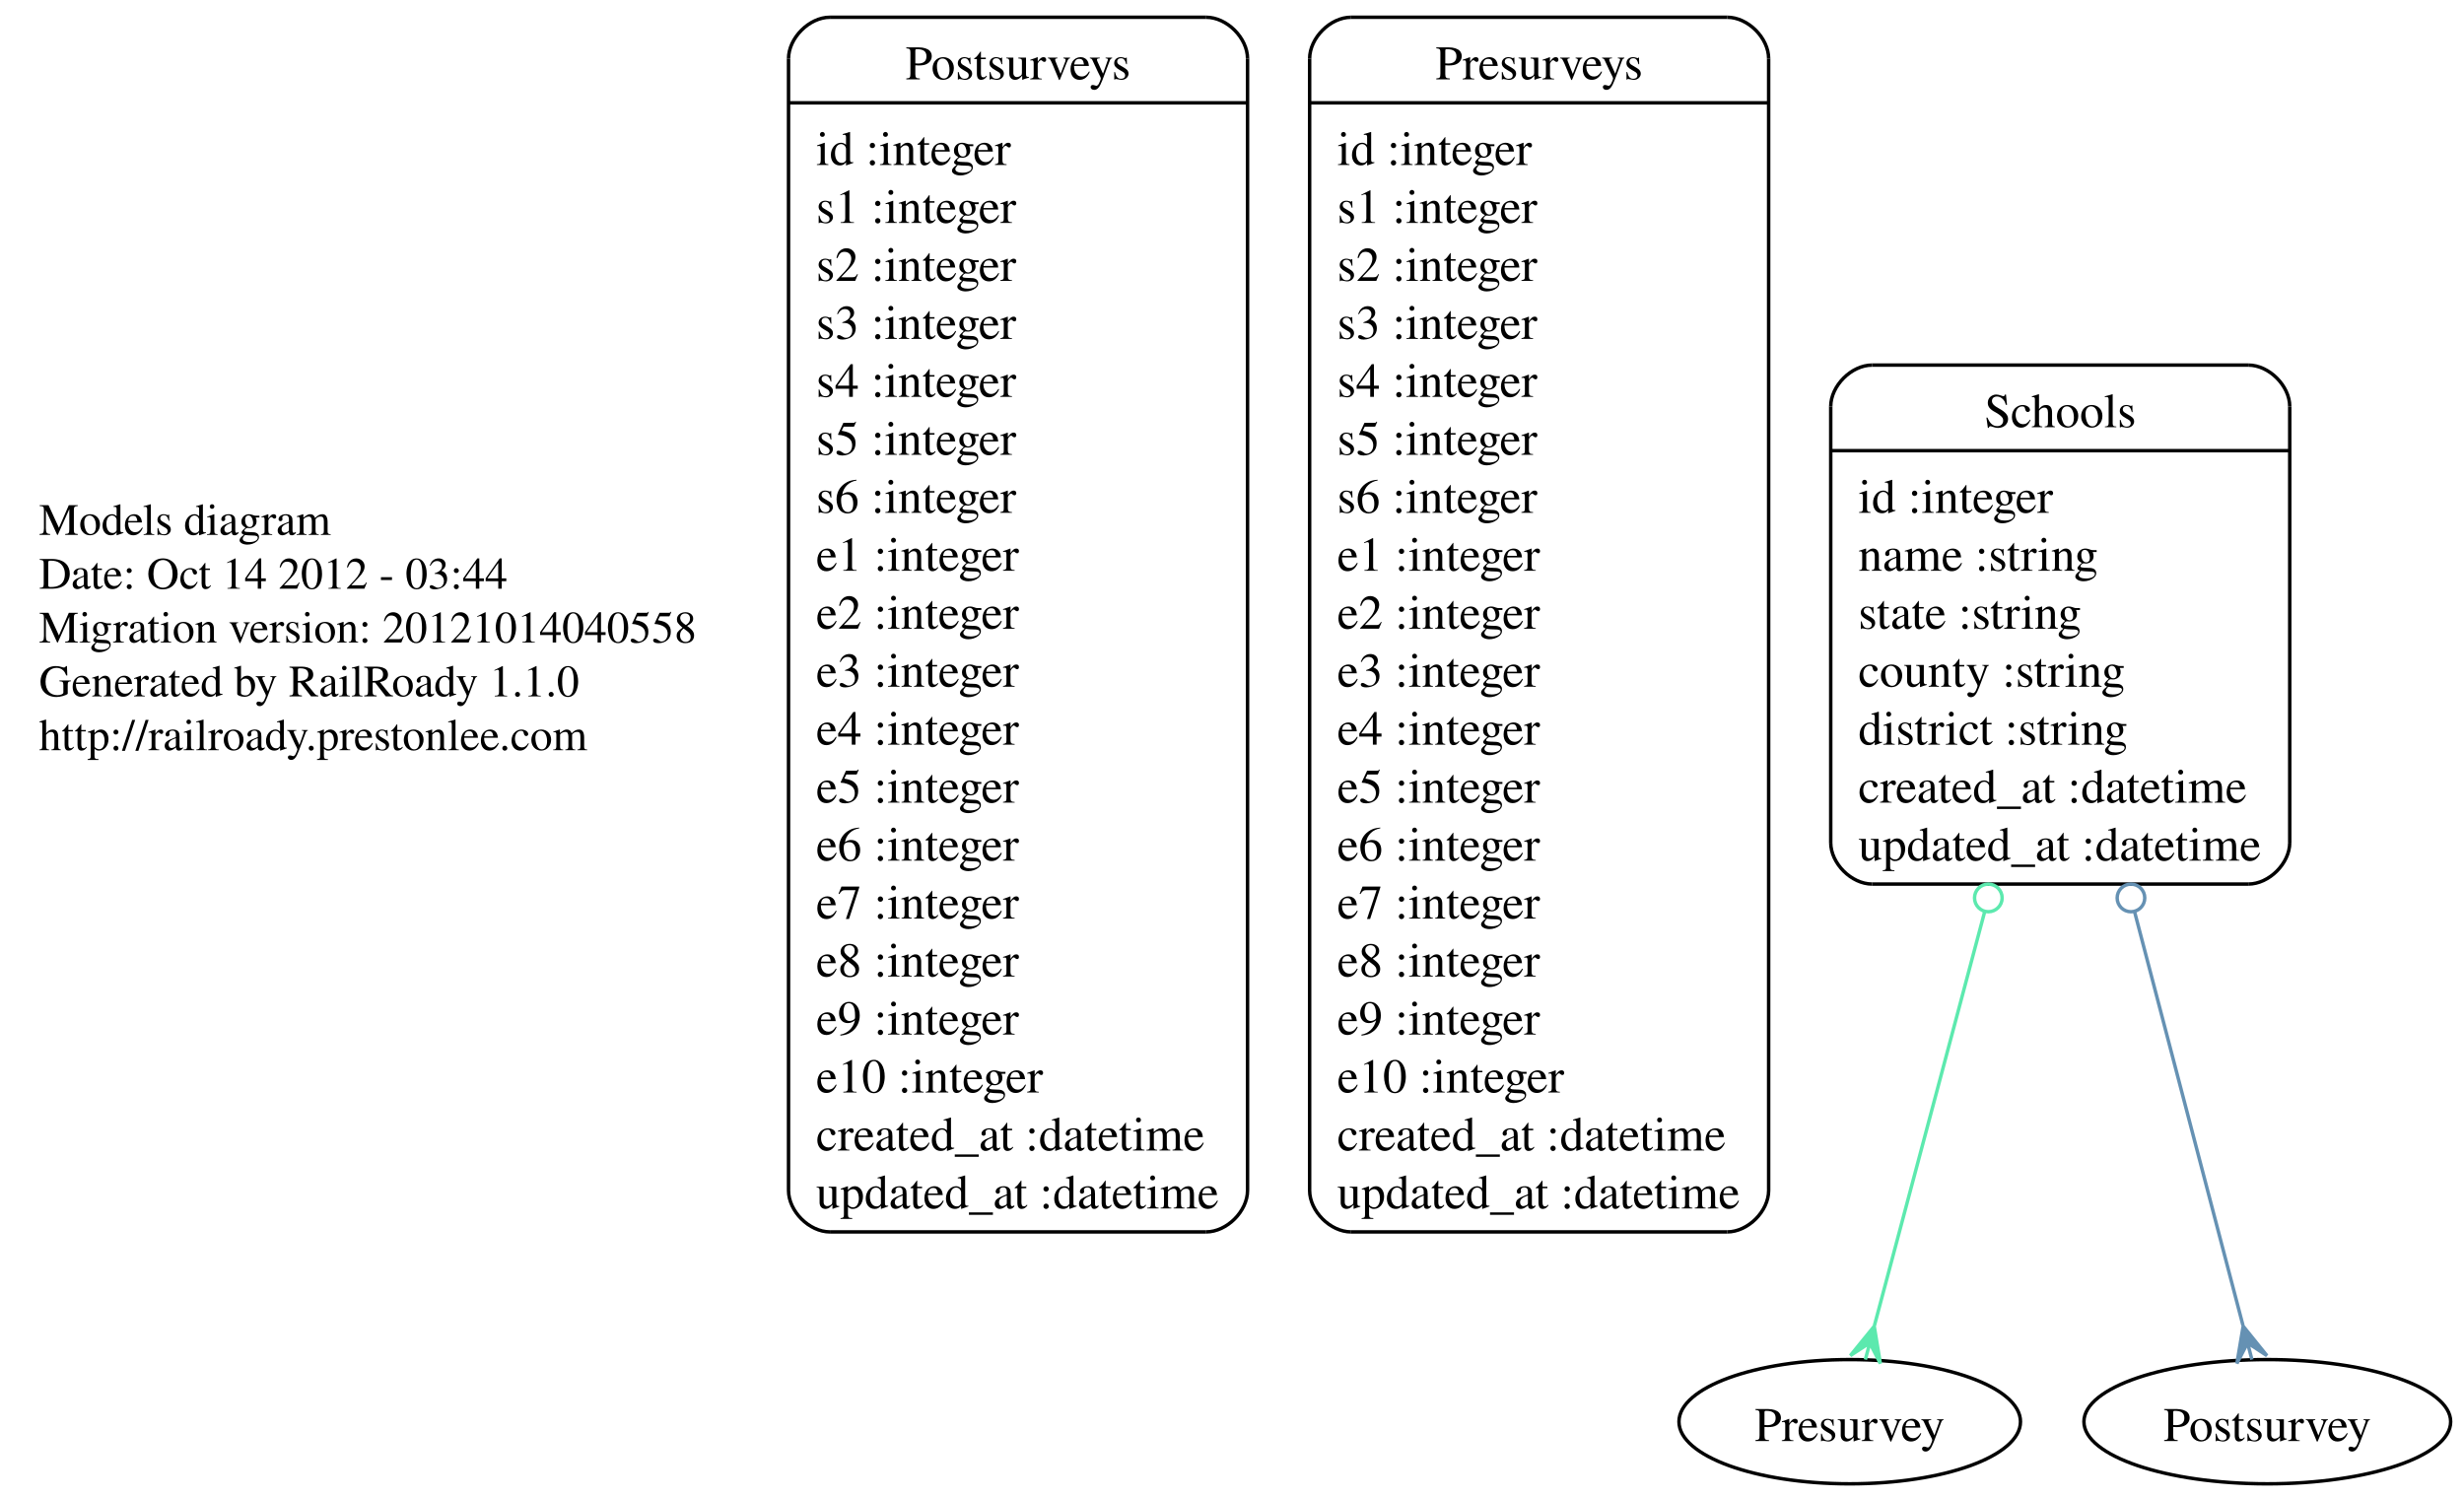
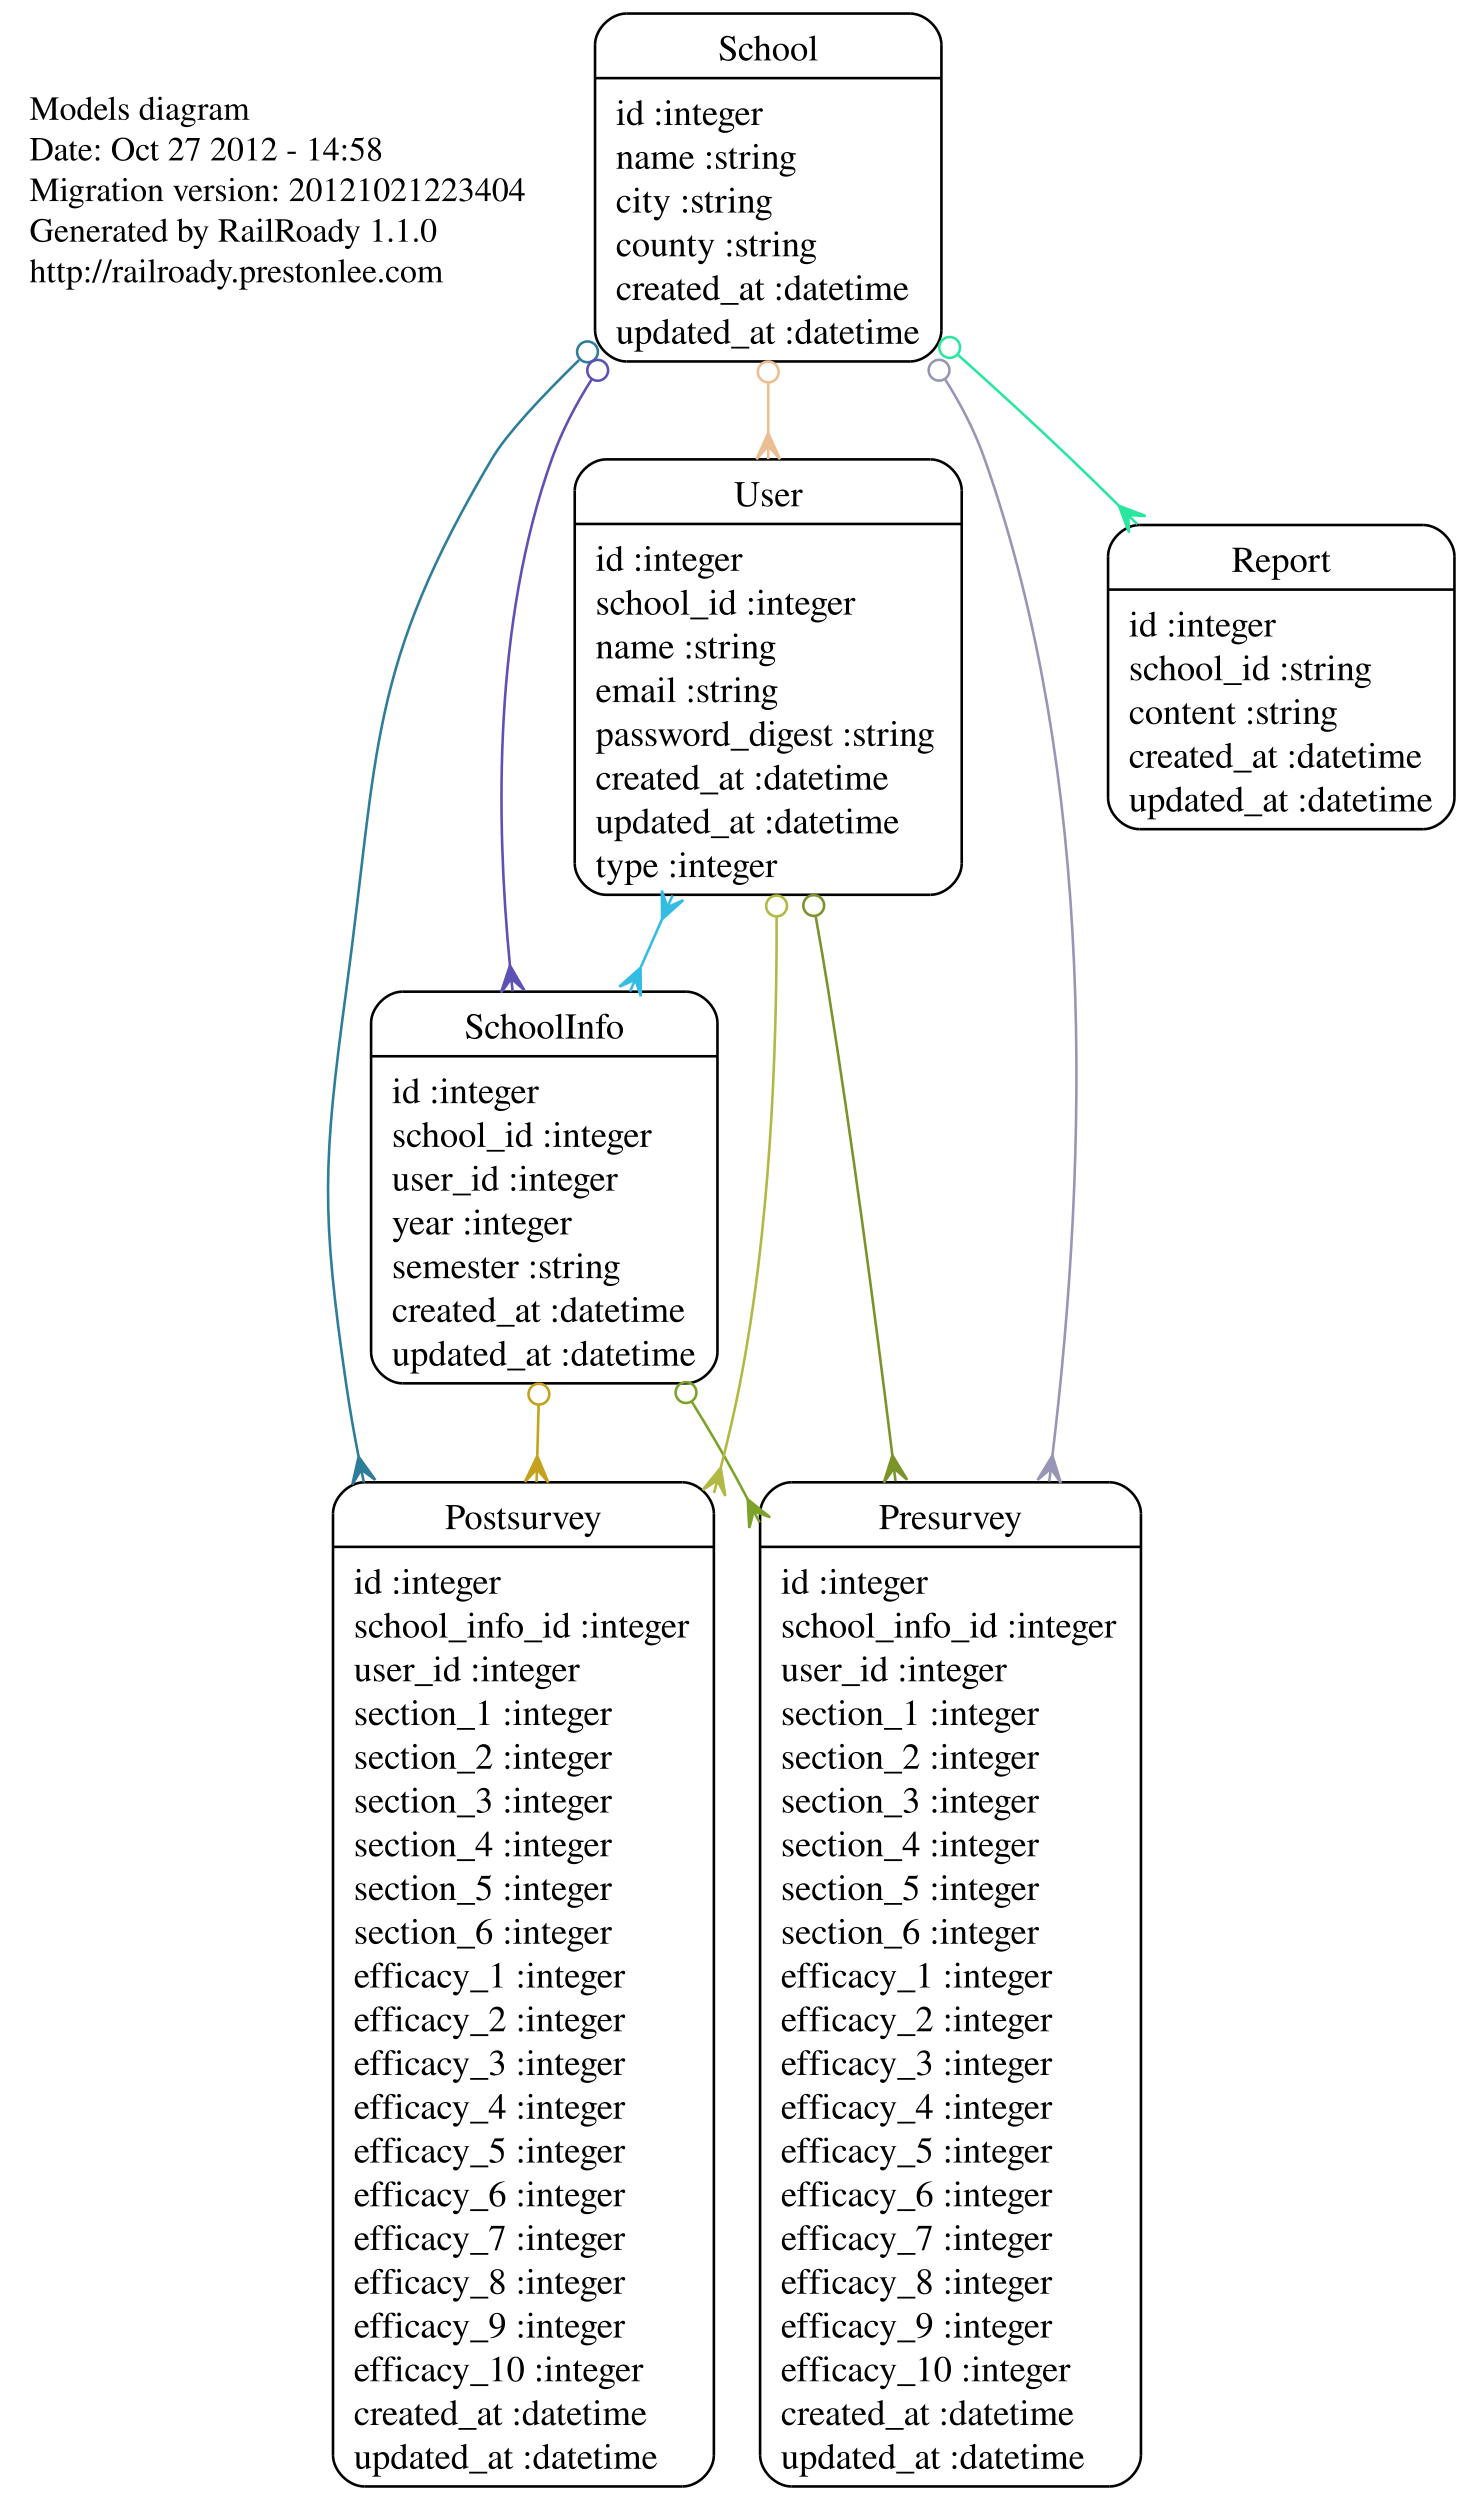
- <svg xmlns="http://www.w3.org/2000/svg" width="714pt" height="434pt" viewBox="0.00 0.00 714.00 434.00">
-   <g id="graph1" class="graph" transform="scale(1 1) rotate(0) translate(4 430)">
-     <polygon fill="white" stroke="white" points="-4,5 -4,-430 711,-430 711,5 -4,5" />
+ <svg xmlns="http://www.w3.org/2000/svg" width="562pt" height="960pt" viewBox="0.00 0.00 562.00 960.00">
+   <g id="graph1" class="graph" transform="scale(1 1) rotate(0) translate(4 956)">
+     <polygon fill="white" stroke="white" points="-4,5 -4,-956 559,-956 559,5 -4,5" />
    <g id="node1" class="node">
-       <text text-anchor="start" x="7.312" y="-275" font-family="Times,serif" font-size="13.00">Models diagram</text>
-       <text text-anchor="start" x="7.312" y="-259.4" font-family="Times,serif" font-size="13.00">Date: Oct 14 2012 - 03:44</text>
-       <text text-anchor="start" x="7.312" y="-243.8" font-family="Times,serif" font-size="13.00">Migration version: 20121014040558</text>
-       <text text-anchor="start" x="7.312" y="-228.2" font-family="Times,serif" font-size="13.00">Generated by RailRoady 1.1.0</text>
-       <text text-anchor="start" x="7.312" y="-212.6" font-family="Times,serif" font-size="13.00">http://railroady.prestonlee.com</text>
+       <text text-anchor="start" x="7.312" y="-910" font-family="Times,serif" font-size="13.00">Models diagram</text>
+       <text text-anchor="start" x="7.312" y="-894.4" font-family="Times,serif" font-size="13.00">Date: Oct 27 2012 - 14:58</text>
+       <text text-anchor="start" x="7.312" y="-878.8" font-family="Times,serif" font-size="13.00">Migration version: 20121021223404</text>
+       <text text-anchor="start" x="7.312" y="-863.2" font-family="Times,serif" font-size="13.00">Generated by RailRoady 1.1.0</text>
+       <text text-anchor="start" x="7.312" y="-847.6" font-family="Times,serif" font-size="13.00">http://railroady.prestonlee.com</text>
    </g>
    <g id="node2" class="node">
-       <polyline fill="none" stroke="black" points="236.495,-73 345.505,-73 " />
-       <path fill="none" stroke="black" d="M345.505,-73C351.505,-73 357.505,-79 357.505,-85" />
-       <polyline fill="none" stroke="black" points="357.505,-85 357.505,-413 " />
-       <path fill="none" stroke="black" d="M357.505,-413C357.505,-419 351.505,-425 345.505,-425" />
-       <polyline fill="none" stroke="black" points="345.505,-425 236.495,-425 " />
-       <path fill="none" stroke="black" d="M236.495,-425C230.495,-425 224.495,-419 224.495,-413" />
-       <polyline fill="none" stroke="black" points="224.495,-413 224.495,-85 " />
-       <path fill="none" stroke="black" d="M224.495,-85C224.495,-79 230.495,-73 236.495,-73" />
-       <text text-anchor="middle" x="291" y="-407" font-family="Times,serif" font-size="14.00">Postsurveys</text>
-       <polyline fill="none" stroke="black" points="224.495,-400.2 357.505,-400.2 " />
-       <text text-anchor="start" x="232.495" y="-382.2" font-family="Times,serif" font-size="14.00">id :integer</text>
-       <text text-anchor="start" x="232.495" y="-365.4" font-family="Times,serif" font-size="14.00">s1 :integer</text>
-       <text text-anchor="start" x="232.495" y="-348.6" font-family="Times,serif" font-size="14.00">s2 :integer</text>
-       <text text-anchor="start" x="232.495" y="-331.8" font-family="Times,serif" font-size="14.00">s3 :integer</text>
-       <text text-anchor="start" x="232.495" y="-315" font-family="Times,serif" font-size="14.00">s4 :integer</text>
-       <text text-anchor="start" x="232.495" y="-298.2" font-family="Times,serif" font-size="14.00">s5 :integer</text>
-       <text text-anchor="start" x="232.495" y="-281.4" font-family="Times,serif" font-size="14.00">s6 :integer</text>
-       <text text-anchor="start" x="232.495" y="-264.6" font-family="Times,serif" font-size="14.00">e1 :integer</text>
-       <text text-anchor="start" x="232.495" y="-247.8" font-family="Times,serif" font-size="14.00">e2 :integer</text>
-       <text text-anchor="start" x="232.495" y="-231" font-family="Times,serif" font-size="14.00">e3 :integer</text>
-       <text text-anchor="start" x="232.495" y="-214.2" font-family="Times,serif" font-size="14.00">e4 :integer</text>
-       <text text-anchor="start" x="232.495" y="-197.4" font-family="Times,serif" font-size="14.00">e5 :integer</text>
-       <text text-anchor="start" x="232.495" y="-180.6" font-family="Times,serif" font-size="14.00">e6 :integer</text>
-       <text text-anchor="start" x="232.495" y="-163.8" font-family="Times,serif" font-size="14.00">e7 :integer</text>
-       <text text-anchor="start" x="232.495" y="-147" font-family="Times,serif" font-size="14.00">e8 :integer</text>
-       <text text-anchor="start" x="232.495" y="-130.2" font-family="Times,serif" font-size="14.00">e9 :integer</text>
-       <text text-anchor="start" x="232.495" y="-113.4" font-family="Times,serif" font-size="14.00">e10 :integer</text>
-       <text text-anchor="start" x="232.495" y="-96.6" font-family="Times,serif" font-size="14.00">created_at :datetime</text>
-       <text text-anchor="start" x="232.495" y="-79.8" font-family="Times,serif" font-size="14.00">updated_at :datetime</text>
+       <polyline fill="none" stroke="black" points="135.874,-1.2 258.126,-1.2 " />
+       <path fill="none" stroke="black" d="M258.126,-1.2C264.126,-1.2 270.126,-7.2 270.126,-13.2" />
+       <polyline fill="none" stroke="black" points="270.126,-13.2 270.126,-374.8 " />
+       <path fill="none" stroke="black" d="M270.126,-374.8C270.126,-380.8 264.126,-386.8 258.126,-386.8" />
+       <polyline fill="none" stroke="black" points="258.126,-386.8 135.874,-386.8 " />
+       <path fill="none" stroke="black" d="M135.874,-386.8C129.874,-386.8 123.874,-380.8 123.874,-374.8" />
+       <polyline fill="none" stroke="black" points="123.874,-374.8 123.874,-13.2 " />
+       <path fill="none" stroke="black" d="M123.874,-13.2C123.874,-7.2 129.874,-1.2 135.874,-1.2" />
+       <text text-anchor="middle" x="197" y="-368.8" font-family="Times,serif" font-size="14.00">Postsurvey</text>
+       <polyline fill="none" stroke="black" points="123.874,-362 270.126,-362 " />
+       <text text-anchor="start" x="131.874" y="-344" font-family="Times,serif" font-size="14.00">id :integer</text>
+       <text text-anchor="start" x="131.874" y="-327.2" font-family="Times,serif" font-size="14.00">school_info_id :integer</text>
+       <text text-anchor="start" x="131.874" y="-310.4" font-family="Times,serif" font-size="14.00">user_id :integer</text>
+       <text text-anchor="start" x="131.874" y="-293.6" font-family="Times,serif" font-size="14.00">section_1 :integer</text>
+       <text text-anchor="start" x="131.874" y="-276.8" font-family="Times,serif" font-size="14.00">section_2 :integer</text>
+       <text text-anchor="start" x="131.874" y="-260" font-family="Times,serif" font-size="14.00">section_3 :integer</text>
+       <text text-anchor="start" x="131.874" y="-243.2" font-family="Times,serif" font-size="14.00">section_4 :integer</text>
+       <text text-anchor="start" x="131.874" y="-226.4" font-family="Times,serif" font-size="14.00">section_5 :integer</text>
+       <text text-anchor="start" x="131.874" y="-209.6" font-family="Times,serif" font-size="14.00">section_6 :integer</text>
+       <text text-anchor="start" x="131.874" y="-192.8" font-family="Times,serif" font-size="14.00">efficacy_1 :integer</text>
+       <text text-anchor="start" x="131.874" y="-176" font-family="Times,serif" font-size="14.00">efficacy_2 :integer</text>
+       <text text-anchor="start" x="131.874" y="-159.2" font-family="Times,serif" font-size="14.00">efficacy_3 :integer</text>
+       <text text-anchor="start" x="131.874" y="-142.4" font-family="Times,serif" font-size="14.00">efficacy_4 :integer</text>
+       <text text-anchor="start" x="131.874" y="-125.6" font-family="Times,serif" font-size="14.00">efficacy_5 :integer</text>
+       <text text-anchor="start" x="131.874" y="-108.8" font-family="Times,serif" font-size="14.00">efficacy_6 :integer</text>
+       <text text-anchor="start" x="131.874" y="-92" font-family="Times,serif" font-size="14.00">efficacy_7 :integer</text>
+       <text text-anchor="start" x="131.874" y="-75.2" font-family="Times,serif" font-size="14.00">efficacy_8 :integer</text>
+       <text text-anchor="start" x="131.874" y="-58.4" font-family="Times,serif" font-size="14.00">efficacy_9 :integer</text>
+       <text text-anchor="start" x="131.874" y="-41.6" font-family="Times,serif" font-size="14.00">efficacy_10 :integer</text>
+       <text text-anchor="start" x="131.874" y="-24.8" font-family="Times,serif" font-size="14.00">created_at :datetime</text>
+       <text text-anchor="start" x="131.874" y="-8" font-family="Times,serif" font-size="14.00">updated_at :datetime</text>
    </g>
    <g id="node3" class="node">
-       <polyline fill="none" stroke="black" points="387.495,-73 496.505,-73 " />
-       <path fill="none" stroke="black" d="M496.505,-73C502.505,-73 508.505,-79 508.505,-85" />
-       <polyline fill="none" stroke="black" points="508.505,-85 508.505,-413 " />
-       <path fill="none" stroke="black" d="M508.505,-413C508.505,-419 502.505,-425 496.505,-425" />
-       <polyline fill="none" stroke="black" points="496.505,-425 387.495,-425 " />
-       <path fill="none" stroke="black" d="M387.495,-425C381.495,-425 375.495,-419 375.495,-413" />
-       <polyline fill="none" stroke="black" points="375.495,-413 375.495,-85 " />
-       <path fill="none" stroke="black" d="M375.495,-85C375.495,-79 381.495,-73 387.495,-73" />
-       <text text-anchor="middle" x="442" y="-407" font-family="Times,serif" font-size="14.00">Presurveys</text>
-       <polyline fill="none" stroke="black" points="375.495,-400.2 508.505,-400.2 " />
-       <text text-anchor="start" x="383.495" y="-382.2" font-family="Times,serif" font-size="14.00">id :integer</text>
-       <text text-anchor="start" x="383.495" y="-365.4" font-family="Times,serif" font-size="14.00">s1 :integer</text>
-       <text text-anchor="start" x="383.495" y="-348.6" font-family="Times,serif" font-size="14.00">s2 :integer</text>
-       <text text-anchor="start" x="383.495" y="-331.8" font-family="Times,serif" font-size="14.00">s3 :integer</text>
-       <text text-anchor="start" x="383.495" y="-315" font-family="Times,serif" font-size="14.00">s4 :integer</text>
-       <text text-anchor="start" x="383.495" y="-298.2" font-family="Times,serif" font-size="14.00">s5 :integer</text>
-       <text text-anchor="start" x="383.495" y="-281.4" font-family="Times,serif" font-size="14.00">s6 :integer</text>
-       <text text-anchor="start" x="383.495" y="-264.6" font-family="Times,serif" font-size="14.00">e1 :integer</text>
-       <text text-anchor="start" x="383.495" y="-247.8" font-family="Times,serif" font-size="14.00">e2 :integer</text>
-       <text text-anchor="start" x="383.495" y="-231" font-family="Times,serif" font-size="14.00">e3 :integer</text>
-       <text text-anchor="start" x="383.495" y="-214.2" font-family="Times,serif" font-size="14.00">e4 :integer</text>
-       <text text-anchor="start" x="383.495" y="-197.4" font-family="Times,serif" font-size="14.00">e5 :integer</text>
-       <text text-anchor="start" x="383.495" y="-180.6" font-family="Times,serif" font-size="14.00">e6 :integer</text>
-       <text text-anchor="start" x="383.495" y="-163.8" font-family="Times,serif" font-size="14.00">e7 :integer</text>
-       <text text-anchor="start" x="383.495" y="-147" font-family="Times,serif" font-size="14.00">e8 :integer</text>
-       <text text-anchor="start" x="383.495" y="-130.2" font-family="Times,serif" font-size="14.00">e9 :integer</text>
-       <text text-anchor="start" x="383.495" y="-113.4" font-family="Times,serif" font-size="14.00">e10 :integer</text>
-       <text text-anchor="start" x="383.495" y="-96.6" font-family="Times,serif" font-size="14.00">created_at :datetime</text>
-       <text text-anchor="start" x="383.495" y="-79.8" font-family="Times,serif" font-size="14.00">updated_at :datetime</text>
+       <polyline fill="none" stroke="black" points="299.874,-1.2 422.126,-1.2 " />
+       <path fill="none" stroke="black" d="M422.126,-1.2C428.126,-1.2 434.126,-7.2 434.126,-13.2" />
+       <polyline fill="none" stroke="black" points="434.126,-13.2 434.126,-374.8 " />
+       <path fill="none" stroke="black" d="M434.126,-374.8C434.126,-380.8 428.126,-386.8 422.126,-386.8" />
+       <polyline fill="none" stroke="black" points="422.126,-386.8 299.874,-386.8 " />
+       <path fill="none" stroke="black" d="M299.874,-386.8C293.874,-386.8 287.874,-380.8 287.874,-374.8" />
+       <polyline fill="none" stroke="black" points="287.874,-374.8 287.874,-13.2 " />
+       <path fill="none" stroke="black" d="M287.874,-13.2C287.874,-7.2 293.874,-1.2 299.874,-1.2" />
+       <text text-anchor="middle" x="361" y="-368.8" font-family="Times,serif" font-size="14.00">Presurvey</text>
+       <polyline fill="none" stroke="black" points="287.874,-362 434.126,-362 " />
+       <text text-anchor="start" x="295.874" y="-344" font-family="Times,serif" font-size="14.00">id :integer</text>
+       <text text-anchor="start" x="295.874" y="-327.2" font-family="Times,serif" font-size="14.00">school_info_id :integer</text>
+       <text text-anchor="start" x="295.874" y="-310.4" font-family="Times,serif" font-size="14.00">user_id :integer</text>
+       <text text-anchor="start" x="295.874" y="-293.6" font-family="Times,serif" font-size="14.00">section_1 :integer</text>
+       <text text-anchor="start" x="295.874" y="-276.8" font-family="Times,serif" font-size="14.00">section_2 :integer</text>
+       <text text-anchor="start" x="295.874" y="-260" font-family="Times,serif" font-size="14.00">section_3 :integer</text>
+       <text text-anchor="start" x="295.874" y="-243.2" font-family="Times,serif" font-size="14.00">section_4 :integer</text>
+       <text text-anchor="start" x="295.874" y="-226.4" font-family="Times,serif" font-size="14.00">section_5 :integer</text>
+       <text text-anchor="start" x="295.874" y="-209.6" font-family="Times,serif" font-size="14.00">section_6 :integer</text>
+       <text text-anchor="start" x="295.874" y="-192.8" font-family="Times,serif" font-size="14.00">efficacy_1 :integer</text>
+       <text text-anchor="start" x="295.874" y="-176" font-family="Times,serif" font-size="14.00">efficacy_2 :integer</text>
+       <text text-anchor="start" x="295.874" y="-159.2" font-family="Times,serif" font-size="14.00">efficacy_3 :integer</text>
+       <text text-anchor="start" x="295.874" y="-142.4" font-family="Times,serif" font-size="14.00">efficacy_4 :integer</text>
+       <text text-anchor="start" x="295.874" y="-125.6" font-family="Times,serif" font-size="14.00">efficacy_5 :integer</text>
+       <text text-anchor="start" x="295.874" y="-108.8" font-family="Times,serif" font-size="14.00">efficacy_6 :integer</text>
+       <text text-anchor="start" x="295.874" y="-92" font-family="Times,serif" font-size="14.00">efficacy_7 :integer</text>
+       <text text-anchor="start" x="295.874" y="-75.2" font-family="Times,serif" font-size="14.00">efficacy_8 :integer</text>
+       <text text-anchor="start" x="295.874" y="-58.4" font-family="Times,serif" font-size="14.00">efficacy_9 :integer</text>
+       <text text-anchor="start" x="295.874" y="-41.6" font-family="Times,serif" font-size="14.00">efficacy_10 :integer</text>
+       <text text-anchor="start" x="295.874" y="-24.8" font-family="Times,serif" font-size="14.00">created_at :datetime</text>
+       <text text-anchor="start" x="295.874" y="-8" font-family="Times,serif" font-size="14.00">updated_at :datetime</text>
    </g>
    <g id="node4" class="node">
-       <polyline fill="none" stroke="black" points="538.495,-173.8 647.505,-173.8 " />
-       <path fill="none" stroke="black" d="M647.505,-173.8C653.505,-173.8 659.505,-179.8 659.505,-185.8" />
-       <polyline fill="none" stroke="black" points="659.505,-185.8 659.505,-312.2 " />
-       <path fill="none" stroke="black" d="M659.505,-312.2C659.505,-318.2 653.505,-324.2 647.505,-324.2" />
-       <polyline fill="none" stroke="black" points="647.505,-324.2 538.495,-324.2 " />
-       <path fill="none" stroke="black" d="M538.495,-324.2C532.495,-324.2 526.495,-318.2 526.495,-312.2" />
-       <polyline fill="none" stroke="black" points="526.495,-312.2 526.495,-185.8 " />
-       <path fill="none" stroke="black" d="M526.495,-185.8C526.495,-179.8 532.495,-173.8 538.495,-173.8" />
-       <text text-anchor="middle" x="593" y="-306.2" font-family="Times,serif" font-size="14.00">Schools</text>
-       <polyline fill="none" stroke="black" points="526.495,-299.4 659.505,-299.4 " />
-       <text text-anchor="start" x="534.495" y="-281.4" font-family="Times,serif" font-size="14.00">id :integer</text>
-       <text text-anchor="start" x="534.495" y="-264.6" font-family="Times,serif" font-size="14.00">name :string</text>
-       <text text-anchor="start" x="534.495" y="-247.8" font-family="Times,serif" font-size="14.00">state :string</text>
-       <text text-anchor="start" x="534.495" y="-231" font-family="Times,serif" font-size="14.00">county :string</text>
-       <text text-anchor="start" x="534.495" y="-214.2" font-family="Times,serif" font-size="14.00">district :string</text>
-       <text text-anchor="start" x="534.495" y="-197.4" font-family="Times,serif" font-size="14.00">created_at :datetime</text>
-       <text text-anchor="start" x="534.495" y="-180.6" font-family="Times,serif" font-size="14.00">updated_at :datetime</text>
+       <polyline fill="none" stroke="black" points="433.495,-637.6 542.505,-637.6 " />
+       <path fill="none" stroke="black" d="M542.505,-637.6C548.505,-637.6 554.505,-643.6 554.505,-649.6" />
+       <polyline fill="none" stroke="black" points="554.505,-649.6 554.505,-742.4 " />
+       <path fill="none" stroke="black" d="M554.505,-742.4C554.505,-748.4 548.505,-754.4 542.505,-754.4" />
+       <polyline fill="none" stroke="black" points="542.505,-754.4 433.495,-754.4 " />
+       <path fill="none" stroke="black" d="M433.495,-754.4C427.495,-754.4 421.495,-748.4 421.495,-742.4" />
+       <polyline fill="none" stroke="black" points="421.495,-742.4 421.495,-649.6 " />
+       <path fill="none" stroke="black" d="M421.495,-649.6C421.495,-643.6 427.495,-637.6 433.495,-637.6" />
+       <text text-anchor="middle" x="488" y="-736.4" font-family="Times,serif" font-size="14.00">Report</text>
+       <polyline fill="none" stroke="black" points="421.495,-729.6 554.505,-729.6 " />
+       <text text-anchor="start" x="429.495" y="-711.6" font-family="Times,serif" font-size="14.00">id :integer</text>
+       <text text-anchor="start" x="429.495" y="-694.8" font-family="Times,serif" font-size="14.00">school_id :string</text>
+       <text text-anchor="start" x="429.495" y="-678" font-family="Times,serif" font-size="14.00">content :string</text>
+       <text text-anchor="start" x="429.495" y="-661.2" font-family="Times,serif" font-size="14.00">created_at :datetime</text>
+       <text text-anchor="start" x="429.495" y="-644.4" font-family="Times,serif" font-size="14.00">updated_at :datetime</text>
+     </g>
+     <g id="node5" class="node">
+       <polyline fill="none" stroke="black" points="236.495,-817.2 345.505,-817.2 " />
+       <path fill="none" stroke="black" d="M345.505,-817.2C351.505,-817.2 357.505,-823.2 357.505,-829.2" />
+       <polyline fill="none" stroke="black" points="357.505,-829.2 357.505,-938.8 " />
+       <path fill="none" stroke="black" d="M357.505,-938.8C357.505,-944.8 351.505,-950.8 345.505,-950.8" />
+       <polyline fill="none" stroke="black" points="345.505,-950.8 236.495,-950.8 " />
+       <path fill="none" stroke="black" d="M236.495,-950.8C230.495,-950.8 224.495,-944.8 224.495,-938.8" />
+       <polyline fill="none" stroke="black" points="224.495,-938.8 224.495,-829.2 " />
+       <path fill="none" stroke="black" d="M224.495,-829.2C224.495,-823.2 230.495,-817.2 236.495,-817.2" />
+       <text text-anchor="middle" x="291" y="-932.8" font-family="Times,serif" font-size="14.00">School</text>
+       <polyline fill="none" stroke="black" points="224.495,-926 357.505,-926 " />
+       <text text-anchor="start" x="232.495" y="-908" font-family="Times,serif" font-size="14.00">id :integer</text>
+       <text text-anchor="start" x="232.495" y="-891.2" font-family="Times,serif" font-size="14.00">name :string</text>
+       <text text-anchor="start" x="232.495" y="-874.4" font-family="Times,serif" font-size="14.00">city :string</text>
+       <text text-anchor="start" x="232.495" y="-857.6" font-family="Times,serif" font-size="14.00">county :string</text>
+       <text text-anchor="start" x="232.495" y="-840.8" font-family="Times,serif" font-size="14.00">created_at :datetime</text>
+       <text text-anchor="start" x="232.495" y="-824" font-family="Times,serif" font-size="14.00">updated_at :datetime</text>
+     </g>
+     <g id="edge4" class="edge">
+       <path fill="none" stroke="#2e7d9b" d="M218.376,-817.776C203.322,-803.063 190.389,-789.117 185,-780 137.159,-699.061 141.557,-669.178 129,-576 119.978,-509.05 119.284,-490.853 129,-424 130.303,-415.033 131.879,-405.929 133.672,-396.777" />
+       <ellipse fill="none" stroke="#2e7d9b" cx="221.593" cy="-820.886" rx="4" ry="4" />
+       <polygon fill="#2e7d9b" stroke="#2e7d9b" points="133.702,-396.629 140.109,-387.729 134.701,-391.729 135.7,-386.83 135.7,-386.83 135.7,-386.83 134.701,-391.729 131.29,-385.931 133.702,-396.629 133.702,-396.629" />
+     </g>
+     <g id="edge2" class="edge">
+       <path fill="none" stroke="#9796b5" d="M358.971,-810.262C365.062,-800.632 370.311,-790.456 374,-780 417.06,-657.938 414.038,-512.469 400.137,-397.127" />
+       <ellipse fill="none" stroke="#9796b5" cx="356.605" cy="-813.837" rx="4" ry="4" />
+       <polygon fill="#9796b5" stroke="#9796b5" points="400.127,-397.044 403.361,-386.566 399.511,-392.082 398.895,-387.12 398.895,-387.12 398.895,-387.12 399.511,-392.082 394.429,-387.675 400.127,-397.044 400.127,-397.044" />
+     </g>
+     <g id="edge6" class="edge">
+       <path fill="none" stroke="#29e79f" d="M363.851,-819.742C378.319,-806.781 393.274,-793.094 407,-780 413.073,-774.206 419.316,-768.099 425.513,-761.933" />
+       <ellipse fill="none" stroke="#29e79f" cx="360.669" cy="-822.584" rx="4" ry="4" />
+       <polygon fill="#29e79f" stroke="#29e79f" points="425.687,-761.759 435.937,-757.863 429.22,-758.221 432.753,-754.683 432.753,-754.683 432.753,-754.683 429.22,-758.221 429.569,-751.503 425.687,-761.759 425.687,-761.759" />
    </g>
    <g id="node6" class="node">
-       <ellipse fill="none" stroke="black" cx="532" cy="-18" rx="49.482" ry="18" />
-       <text text-anchor="middle" x="532" y="-12.4" font-family="Times,serif" font-size="14.00">Presurvey</text>
-     </g>
-     <g id="edge2" class="edge">
-       <path fill="none" stroke="#5ce9ae" d="M571.114,-165.836C559.899,-123.735 546.992,-75.28 539.169,-45.912" />
-       <ellipse fill="none" stroke="#5ce9ae" cx="572.165" cy="-169.785" rx="4" ry="4" />
-       <polygon fill="#5ce9ae" stroke="#5ce9ae" points="539.103,-45.666 540.878,-34.845 537.816,-40.835 536.529,-36.003 536.529,-36.003 536.529,-36.003 537.816,-40.835 532.181,-37.162 539.103,-45.666 539.103,-45.666" />
-     </g>
-     <g id="node8" class="node">
-       <ellipse fill="none" stroke="black" cx="653" cy="-18" rx="53.134" ry="18" />
-       <text text-anchor="middle" x="653" y="-12.4" font-family="Times,serif" font-size="14.00">Postsurvey</text>
-     </g>
-     <g id="edge4" class="edge">
-       <path fill="none" stroke="#6591b3" d="M614.528,-165.836C625.559,-123.735 638.254,-75.28 645.949,-45.912" />
-       <ellipse fill="none" stroke="#6591b3" cx="613.494" cy="-169.781" rx="4" ry="4" />
-       <polygon fill="#6591b3" stroke="#6591b3" points="646.01,-45.677 652.898,-37.144 647.278,-40.84 648.545,-36.003 648.545,-36.003 648.545,-36.003 647.278,-40.84 644.192,-34.863 646.01,-45.677 646.01,-45.677" />
+       <polyline fill="none" stroke="black" points="150.495,-424.8 259.505,-424.8 " />
+       <path fill="none" stroke="black" d="M259.505,-424.8C265.505,-424.8 271.505,-430.8 271.505,-436.8" />
+       <polyline fill="none" stroke="black" points="271.505,-436.8 271.505,-563.2 " />
+       <path fill="none" stroke="black" d="M271.505,-563.2C271.505,-569.2 265.505,-575.2 259.505,-575.2" />
+       <polyline fill="none" stroke="black" points="259.505,-575.2 150.495,-575.2 " />
+       <path fill="none" stroke="black" d="M150.495,-575.2C144.495,-575.2 138.495,-569.2 138.495,-563.2" />
+       <polyline fill="none" stroke="black" points="138.495,-563.2 138.495,-436.8 " />
+       <path fill="none" stroke="black" d="M138.495,-436.8C138.495,-430.8 144.495,-424.8 150.495,-424.8" />
+       <text text-anchor="middle" x="205" y="-557.2" font-family="Times,serif" font-size="14.00">SchoolInfo</text>
+       <polyline fill="none" stroke="black" points="138.495,-550.4 271.505,-550.4 " />
+       <text text-anchor="start" x="146.495" y="-532.4" font-family="Times,serif" font-size="14.00">id :integer</text>
+       <text text-anchor="start" x="146.495" y="-515.6" font-family="Times,serif" font-size="14.00">school_id :integer</text>
+       <text text-anchor="start" x="146.495" y="-498.8" font-family="Times,serif" font-size="14.00">user_id :integer</text>
+       <text text-anchor="start" x="146.495" y="-482" font-family="Times,serif" font-size="14.00">year :integer</text>
+       <text text-anchor="start" x="146.495" y="-465.2" font-family="Times,serif" font-size="14.00">semester :string</text>
+       <text text-anchor="start" x="146.495" y="-448.4" font-family="Times,serif" font-size="14.00">created_at :datetime</text>
+       <text text-anchor="start" x="146.495" y="-431.6" font-family="Times,serif" font-size="14.00">updated_at :datetime</text>
+     </g>
+     <g id="edge8" class="edge">
+       <path fill="none" stroke="#5d51b5" d="M223.14,-810.222C217.029,-800.6 211.745,-790.436 208,-780 185.583,-717.526 186.303,-642 191.815,-585.292" />
+       <ellipse fill="none" stroke="#5d51b5" cx="225.512" cy="-813.797" rx="4" ry="4" />
+       <polygon fill="#5d51b5" stroke="#5d51b5" points="191.821,-585.234 197.332,-575.753 192.339,-580.261 192.856,-575.287 192.856,-575.287 192.856,-575.287 192.339,-580.261 188.38,-574.822 191.821,-585.234 191.821,-585.234" />
+     </g>
+     <g id="node7" class="node">
+       <polyline fill="none" stroke="black" points="228.698,-612.4 353.302,-612.4 " />
+       <path fill="none" stroke="black" d="M353.302,-612.4C359.302,-612.4 365.302,-618.4 365.302,-624.4" />
+       <polyline fill="none" stroke="black" points="365.302,-624.4 365.302,-767.6 " />
+       <path fill="none" stroke="black" d="M365.302,-767.6C365.302,-773.6 359.302,-779.6 353.302,-779.6" />
+       <polyline fill="none" stroke="black" points="353.302,-779.6 228.698,-779.6 " />
+       <path fill="none" stroke="black" d="M228.698,-779.6C222.698,-779.6 216.698,-773.6 216.698,-767.6" />
+       <polyline fill="none" stroke="black" points="216.698,-767.6 216.698,-624.4 " />
+       <path fill="none" stroke="black" d="M216.698,-624.4C216.698,-618.4 222.698,-612.4 228.698,-612.4" />
+       <text text-anchor="middle" x="291" y="-761.6" font-family="Times,serif" font-size="14.00">User</text>
+       <polyline fill="none" stroke="black" points="216.698,-754.8 365.302,-754.8 " />
+       <text text-anchor="start" x="224.698" y="-736.8" font-family="Times,serif" font-size="14.00">id :integer</text>
+       <text text-anchor="start" x="224.698" y="-720" font-family="Times,serif" font-size="14.00">school_id :integer</text>
+       <text text-anchor="start" x="224.698" y="-703.2" font-family="Times,serif" font-size="14.00">name :string</text>
+       <text text-anchor="start" x="224.698" y="-686.4" font-family="Times,serif" font-size="14.00">email :string</text>
+       <text text-anchor="start" x="224.698" y="-669.6" font-family="Times,serif" font-size="14.00">password_digest :string</text>
+       <text text-anchor="start" x="224.698" y="-652.8" font-family="Times,serif" font-size="14.00">created_at :datetime</text>
+       <text text-anchor="start" x="224.698" y="-636" font-family="Times,serif" font-size="14.00">updated_at :datetime</text>
+       <text text-anchor="start" x="224.698" y="-619.2" font-family="Times,serif" font-size="14.00">type :integer</text>
+     </g>
+     <g id="edge10" class="edge">
+       <path fill="none" stroke="#ecbe93" d="M291,-809.119C291,-802.775 291,-796.307 291,-789.841" />
+       <ellipse fill="none" stroke="#ecbe93" cx="291" cy="-813.162" rx="4" ry="4" />
+       <polygon fill="#ecbe93" stroke="#ecbe93" points="291,-789.697 295.5,-779.697 291,-784.697 291,-779.697 291,-779.697 291,-779.697 291,-784.697 286.5,-779.697 291,-789.697 291,-789.697" />
+     </g>
+     <g id="edge14" class="edge">
+       <path fill="none" stroke="#c4a21c" d="M202.827,-416.441C202.664,-410.231 202.495,-403.825 202.323,-397.278" />
+       <ellipse fill="none" stroke="#c4a21c" cx="202.938" cy="-420.635" rx="4" ry="4" />
+       <polygon fill="#c4a21c" stroke="#c4a21c" points="202.313,-396.88 206.548,-386.765 202.181,-391.882 202.05,-386.884 202.05,-386.884 202.05,-386.884 202.181,-391.882 197.551,-387.002 202.313,-396.88 202.313,-396.88" />
+     </g>
+     <g id="edge12" class="edge">
+       <path fill="none" stroke="#7ba32a" d="M261.583,-417.83C267.734,-407.944 273.682,-397.853 279,-388 280.378,-385.447 281.749,-382.866 283.114,-380.261" />
+       <ellipse fill="none" stroke="#7ba32a" cx="259.429" cy="-421.252" rx="4" ry="4" />
+       <polygon fill="#7ba32a" stroke="#7ba32a" points="283.141,-380.207 291.722,-373.38 285.432,-375.763 287.722,-371.318 287.722,-371.318 287.722,-371.318 285.432,-375.763 283.723,-369.257 283.141,-380.207 283.141,-380.207" />
+     </g>
+     <g id="edge18" class="edge">
+       <path fill="none" stroke="#b1b942" d="M294.22,-604.066C294.385,-551.07 291.643,-483.218 280,-424 277.954,-413.596 275.513,-403.033 272.774,-392.442" />
+       <ellipse fill="none" stroke="#b1b942" cx="294.197" cy="-608.107" rx="4" ry="4" />
+       <polygon fill="#b1b942" stroke="#b1b942" points="272.755,-392.374 274.524,-381.551 271.466,-387.543 270.176,-382.712 270.176,-382.712 270.176,-382.712 271.466,-387.543 265.829,-383.872 272.755,-392.374 272.755,-392.374" />
+     </g>
+     <g id="edge16" class="edge">
+       <path fill="none" stroke="#7a9429" d="M309.204,-604.243C310.915,-594.722 312.549,-585.174 314,-576 323.151,-518.127 331.56,-455.07 338.657,-397.215" />
+       <ellipse fill="none" stroke="#7a9429" cx="308.467" cy="-608.29" rx="4" ry="4" />
+       <polygon fill="#7a9429" stroke="#7a9429" points="338.665,-397.155 344.343,-387.773 339.27,-392.191 339.876,-387.228 339.876,-387.228 339.876,-387.228 339.27,-392.191 335.409,-386.683 338.665,-397.155 338.665,-397.155" />
+     </g>
+     <g id="edge20" class="edge">
+       <path fill="none" stroke="#34bde4" d="M250.184,-602.927C247.488,-596.844 244.78,-590.735 242.103,-584.696" />
+       <polygon fill="#34bde4" stroke="#34bde4" points="250.226,-603.022 250.165,-613.988 252.252,-607.593 254.279,-612.164 254.279,-612.164 254.279,-612.164 252.252,-607.593 258.393,-610.34 250.226,-603.022 250.226,-603.022" />
+       <polygon fill="#34bde4" stroke="#34bde4" points="241.98,-584.42 242.041,-573.455 239.954,-579.849 237.928,-575.278 237.928,-575.278 237.928,-575.278 239.954,-579.849 233.814,-577.102 241.98,-584.42 241.98,-584.42" />
    </g>
  </g>
</svg>
